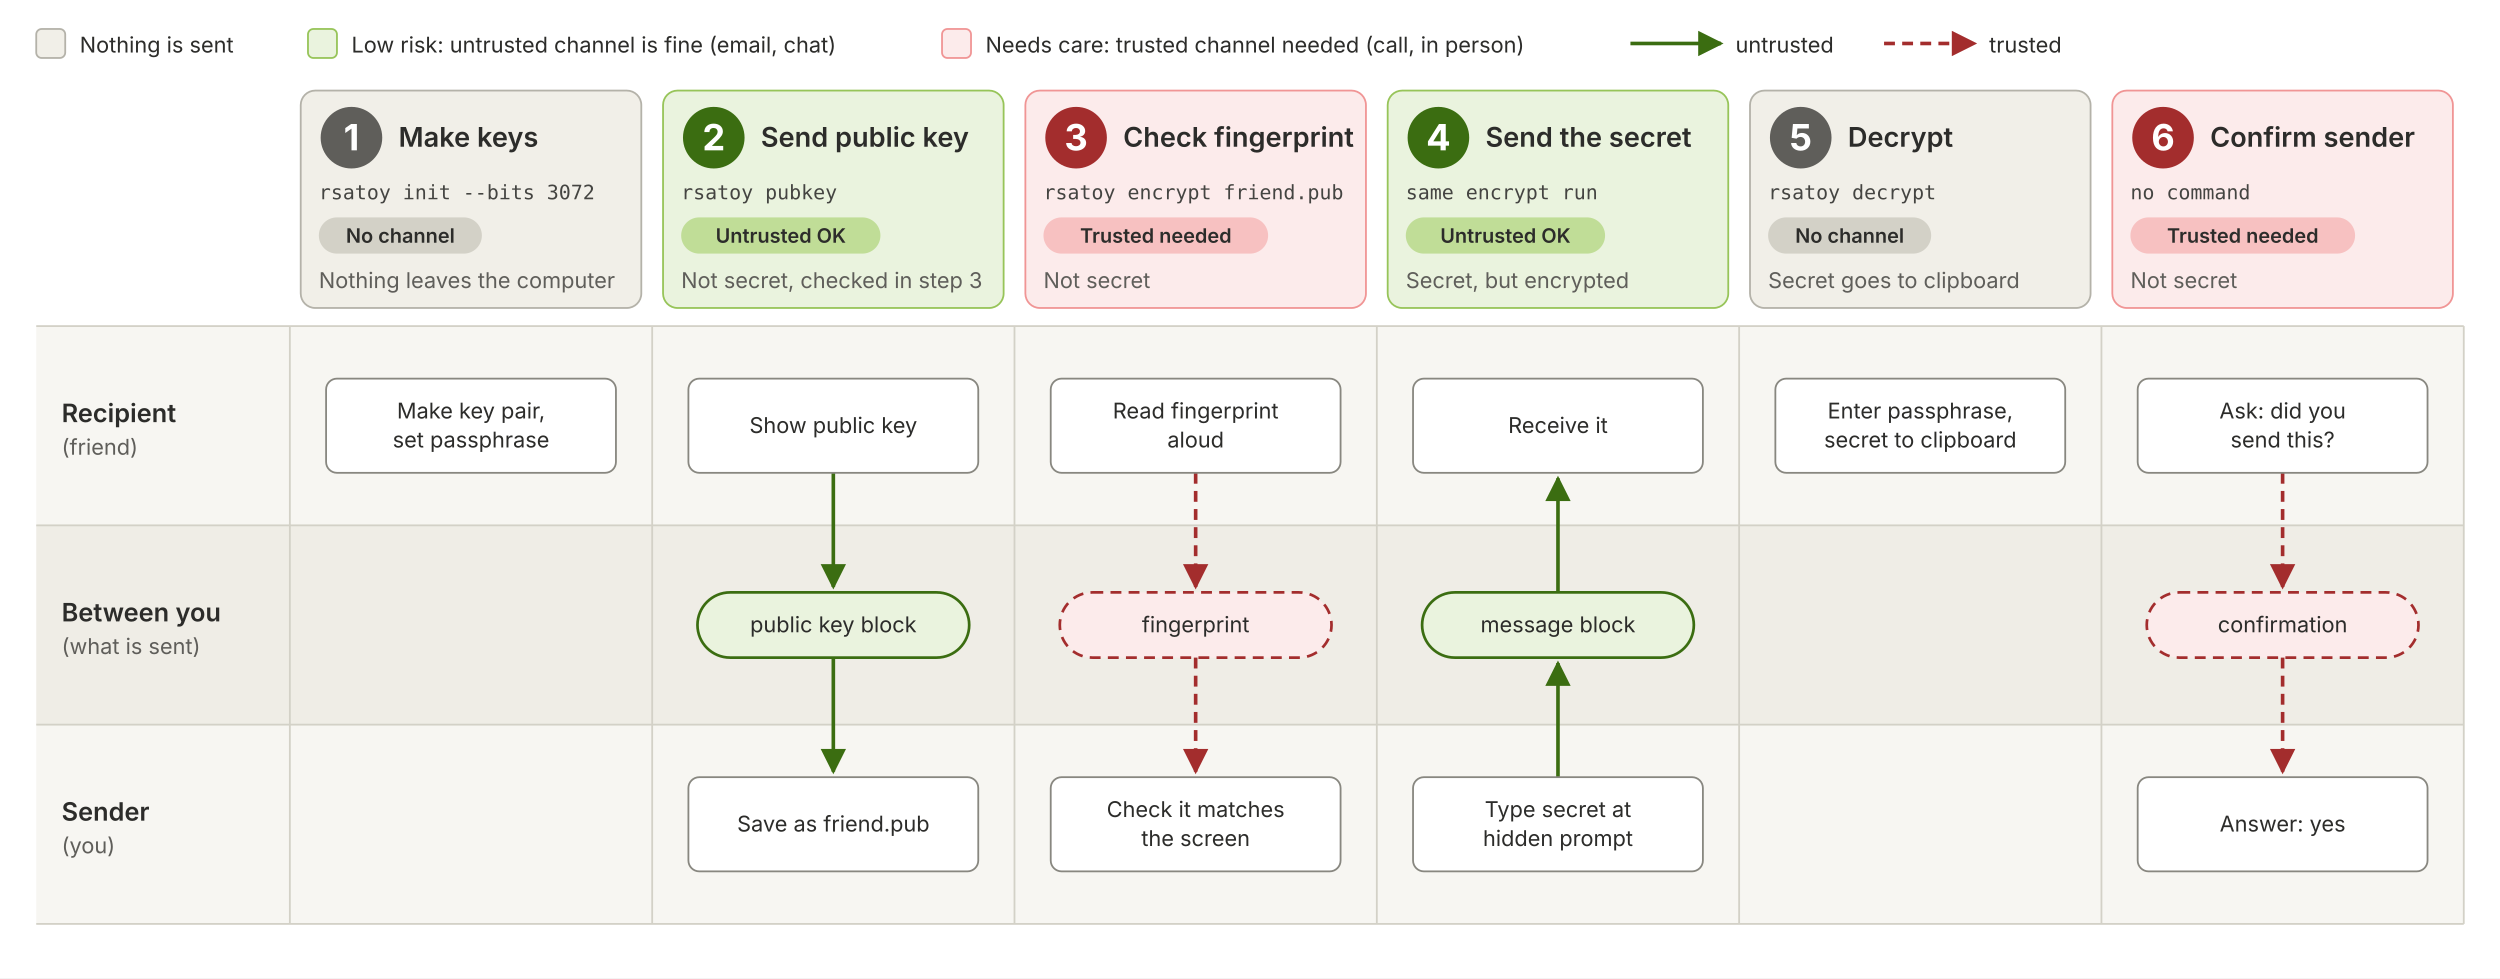
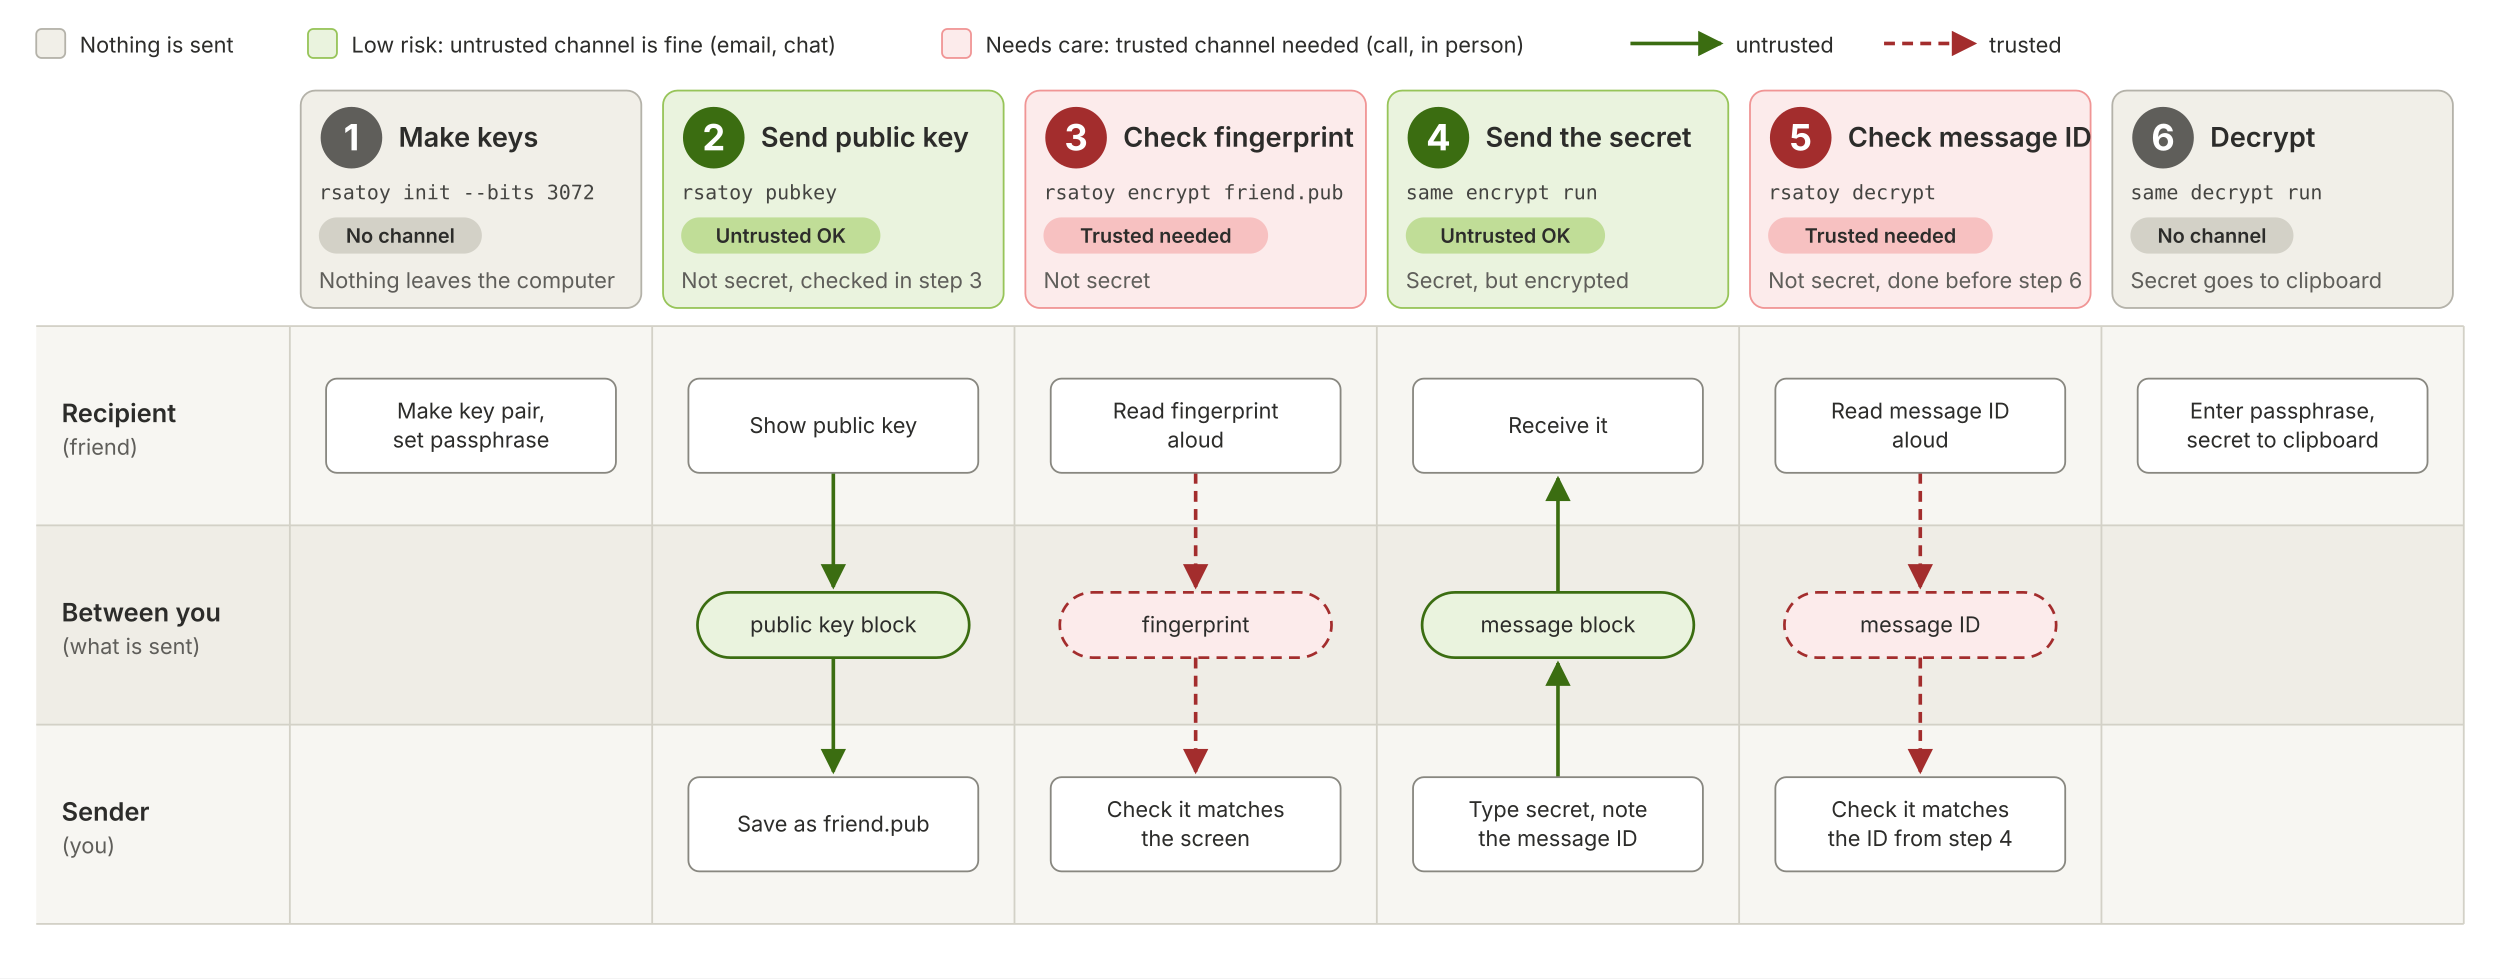
<svg xmlns="http://www.w3.org/2000/svg" width="1380" height="540" viewBox="0 0 1380 540" role="img">
  <style>
.bg{fill:#fff} text{font-family:-apple-system,"Segoe UI",system-ui,sans-serif;fill:#2c2c2a}
.title{font-size:15px;font-weight:600} .cmd{font-family:ui-monospace,Menlo,Consolas,monospace;font-size:11px;fill:#444441}
.note{font-size:12px;fill:#5f5e5a} .small{font-size:12px} .lane-label{font-size:14px;font-weight:600}
.lane-a{fill:#f7f6f2} .lane-b{fill:#efede6} .grid{stroke:#d3d1c7;stroke-width:1}
.action{fill:#fff;stroke:#888780;stroke-width:1}
.card-none{fill:#f1efe8;stroke:#b4b2a9} .card-un{fill:#eaf3de;stroke:#97c459} .card-tr{fill:#fcebeb;stroke:#f09595}
.badge-none{fill:#d3d1c7} .badge-un{fill:#c0dd97} .badge-tr{fill:#f7c1c1} .badge-text{font-size:11px;font-weight:600}
.num-text{font-size:20px;font-weight:700;fill:#fff} .num-none{fill:#5f5e5a} .num-un{fill:#3b6d11} .num-tr{fill:#a32d2d}
.item-un{fill:#eaf3de;stroke:#3b6d11;stroke-width:1.5} .item-tr{fill:#fcebeb;stroke:#a32d2d;stroke-width:1.5;stroke-dasharray:6 4}
.arr-un{stroke:#3b6d11;stroke-width:2;fill:none} .arr-tr{stroke:#a32d2d;stroke-width:2;fill:none;stroke-dasharray:6 4}
.head-un{fill:#3b6d11} .head-tr{fill:#a32d2d}
@media (prefers-color-scheme: dark){
.bg{fill:#1f1f1e} text{fill:#f1efe8} .cmd{fill:#d3d1c7} .note{fill:#b4b2a9}
.lane-a{fill:#262625} .lane-b{fill:#2c2c2a} .grid{stroke:#444441}
.action{fill:#1f1f1e;stroke:#888780}
.card-none{fill:#2c2c2a;stroke:#5f5e5a} .card-un{fill:#173404;stroke:#639922} .card-tr{fill:#501313;stroke:#a32d2d}
.badge-none{fill:#444441} .badge-un{fill:#3b6d11} .badge-tr{fill:#791f1f}
.num-none{fill:#888780} .num-un{fill:#639922} .num-tr{fill:#e24b4a}
.item-un{fill:#173404;stroke:#97c459} .item-tr{fill:#501313;stroke:#f09595}
.arr-un{stroke:#97c459} .arr-tr{stroke:#f09595} .head-un{fill:#97c459} .head-tr{fill:#f09595}}
</style>
  <defs>
    <marker id="h-un" viewBox="0 0 10 10" refX="9" refY="5" markerWidth="7" markerHeight="7" orient="auto-start-reverse">
      <path class="head-un" d="M0 0L10 5L0 10z" />
    </marker>
    <marker id="h-tr" viewBox="0 0 10 10" refX="9" refY="5" markerWidth="7" markerHeight="7" orient="auto-start-reverse">
      <path class="head-tr" d="M0 0L10 5L0 10z" />
    </marker>
  </defs>
  <rect class="bg" x="0" y="0" width="1380" height="540" />
  <rect class="card-none" x="20" y="16" width="16" height="16" rx="3" />
  <text class="small" x="44" y="29">Nothing is sent</text>
  <rect class="card-un" x="170" y="16" width="16" height="16" rx="3" />
  <text class="small" x="194" y="29">Low risk: untrusted channel is fine (email, chat)</text>
  <rect class="card-tr" x="520" y="16" width="16" height="16" rx="3" />
  <text class="small" x="544" y="29">Needs care: trusted channel needed (call, in person)</text>
  <line class="arr-un" x1="900" y1="24" x2="950" y2="24" marker-end="url(#h-un)" />
  <text class="small" x="958" y="29">untrusted</text>
  <line class="arr-tr" x1="1040" y1="24" x2="1090" y2="24" marker-end="url(#h-tr)" />
  <text class="small" x="1098" y="29">trusted</text>
  <rect class="lane-a" x="20" y="180" width="1340" height="110" />
  <text class="lane-label" x="34" y="233">Recipient</text>
  <text class="note" x="34" y="251">(friend)</text>
  <rect class="lane-b" x="20" y="290" width="1340" height="110" />
  <text class="lane-label" x="34" y="343">Between you</text>
  <text class="note" x="34" y="361">(what is sent)</text>
  <rect class="lane-a" x="20" y="400" width="1340" height="110" />
  <text class="lane-label" x="34" y="453">Sender</text>
  <text class="note" x="34" y="471">(you)</text>
  <line class="grid" x1="20" y1="180" x2="1360" y2="180" />
  <line class="grid" x1="20" y1="290" x2="1360" y2="290" />
  <line class="grid" x1="20" y1="400" x2="1360" y2="400" />
  <line class="grid" x1="20" y1="510" x2="1360" y2="510" />
  <line class="grid" x1="160" y1="180" x2="160" y2="510" />
  <line class="grid" x1="360" y1="180" x2="360" y2="510" />
  <line class="grid" x1="560" y1="180" x2="560" y2="510" />
  <line class="grid" x1="760" y1="180" x2="760" y2="510" />
  <line class="grid" x1="960" y1="180" x2="960" y2="510" />
  <line class="grid" x1="1160" y1="180" x2="1160" y2="510" />
  <line class="grid" x1="1360" y1="180" x2="1360" y2="510" />
  <rect class="card-none" x="166" y="50" width="188" height="120" rx="8" />
  <circle class="num-none" cx="194" cy="76" r="17" />
  <text class="num-text" x="194" y="83" text-anchor="middle">1</text>
  <text class="title" x="220" y="81">Make keys</text>
  <text class="cmd" x="176" y="110">rsatoy init --bits 3072</text>
  <rect class="badge-none" x="176" y="120" width="90" height="20" rx="10" />
  <text class="badge-text" x="221.0" y="134" text-anchor="middle">No channel</text>
  <text class="note" x="176" y="159">Nothing leaves the computer</text>
  <rect class="card-un" x="366" y="50" width="188" height="120" rx="8" />
  <circle class="num-un" cx="394" cy="76" r="17" />
  <text class="num-text" x="394" y="83" text-anchor="middle">2</text>
  <text class="title" x="420" y="81">Send public key</text>
  <text class="cmd" x="376" y="110">rsatoy pubkey</text>
  <rect class="badge-un" x="376" y="120" width="110" height="20" rx="10" />
  <text class="badge-text" x="431.0" y="134" text-anchor="middle">Untrusted OK</text>
  <text class="note" x="376" y="159">Not secret, checked in step 3</text>
  <rect class="card-tr" x="566" y="50" width="188" height="120" rx="8" />
  <circle class="num-tr" cx="594" cy="76" r="17" />
  <text class="num-text" x="594" y="83" text-anchor="middle">3</text>
  <text class="title" x="620" y="81">Check fingerprint</text>
  <text class="cmd" x="576" y="110">rsatoy encrypt friend.pub</text>
  <rect class="badge-tr" x="576" y="120" width="124" height="20" rx="10" />
  <text class="badge-text" x="638.0" y="134" text-anchor="middle">Trusted needed</text>
  <text class="note" x="576" y="159">Not secret</text>
  <rect class="card-un" x="766" y="50" width="188" height="120" rx="8" />
  <circle class="num-un" cx="794" cy="76" r="17" />
  <text class="num-text" x="794" y="83" text-anchor="middle">4</text>
  <text class="title" x="820" y="81">Send the secret</text>
  <text class="cmd" x="776" y="110">same encrypt run</text>
  <rect class="badge-un" x="776" y="120" width="110" height="20" rx="10" />
  <text class="badge-text" x="831.0" y="134" text-anchor="middle">Untrusted OK</text>
  <text class="note" x="776" y="159">Secret, but encrypted</text>
-   <rect class="card-none" x="966" y="50" width="188" height="120" rx="8" />
-   <circle class="num-none" cx="994" cy="76" r="17" />
+   <rect class="card-tr" x="966" y="50" width="188" height="120" rx="8" />
+   <circle class="num-tr" cx="994" cy="76" r="17" />
  <text class="num-text" x="994" y="83" text-anchor="middle">5</text>
-   <text class="title" x="1020" y="81">Decrypt</text>
+   <text class="title" x="1020" y="81">Check message ID</text>
  <text class="cmd" x="976" y="110">rsatoy decrypt</text>
-   <rect class="badge-none" x="976" y="120" width="90" height="20" rx="10" />
-   <text class="badge-text" x="1021.0" y="134" text-anchor="middle">No channel</text>
-   <text class="note" x="976" y="159">Secret goes to clipboard</text>
-   <rect class="card-tr" x="1166" y="50" width="188" height="120" rx="8" />
-   <circle class="num-tr" cx="1194" cy="76" r="17" />
+   <rect class="badge-tr" x="976" y="120" width="124" height="20" rx="10" />
+   <text class="badge-text" x="1038.0" y="134" text-anchor="middle">Trusted needed</text>
+   <text class="note" x="976" y="159">Not secret, done before step 6</text>
+   <rect class="card-none" x="1166" y="50" width="188" height="120" rx="8" />
+   <circle class="num-none" cx="1194" cy="76" r="17" />
  <text class="num-text" x="1194" y="83" text-anchor="middle">6</text>
-   <text class="title" x="1220" y="81">Confirm sender</text>
-   <text class="cmd" x="1176" y="110">no command</text>
-   <rect class="badge-tr" x="1176" y="120" width="124" height="20" rx="10" />
-   <text class="badge-text" x="1238.0" y="134" text-anchor="middle">Trusted needed</text>
-   <text class="note" x="1176" y="159">Not secret</text>
+   <text class="title" x="1220" y="81">Decrypt</text>
+   <text class="cmd" x="1176" y="110">same decrypt run</text>
+   <rect class="badge-none" x="1176" y="120" width="90" height="20" rx="10" />
+   <text class="badge-text" x="1221.0" y="134" text-anchor="middle">No channel</text>
+   <text class="note" x="1176" y="159">Secret goes to clipboard</text>
  <rect class="item-un" x="385" y="327" width="150" height="36" rx="18" />
  <text class="small" x="460" y="349" text-anchor="middle">public key block</text>
  <line class="arr-un" x1="460" y1="261" x2="460" y2="324" marker-end="url(#h-un)" />
  <line class="arr-un" x1="460" y1="363" x2="460" y2="426" marker-end="url(#h-un)" />
  <rect class="item-tr" x="585" y="327" width="150" height="36" rx="18" />
  <text class="small" x="660" y="349" text-anchor="middle">fingerprint</text>
  <line class="arr-tr" x1="660" y1="261" x2="660" y2="324" marker-end="url(#h-tr)" />
  <line class="arr-tr" x1="660" y1="363" x2="660" y2="426" marker-end="url(#h-tr)" />
  <rect class="item-un" x="785" y="327" width="150" height="36" rx="18" />
  <text class="small" x="860" y="349" text-anchor="middle">message block</text>
  <line class="arr-un" x1="860" y1="429" x2="860" y2="366" marker-end="url(#h-un)" />
  <line class="arr-un" x1="860" y1="327" x2="860" y2="264" marker-end="url(#h-un)" />
-   <rect class="item-tr" x="1185" y="327" width="150" height="36" rx="18" />
-   <text class="small" x="1260" y="349" text-anchor="middle">confirmation</text>
-   <line class="arr-tr" x1="1260" y1="261" x2="1260" y2="324" marker-end="url(#h-tr)" />
-   <line class="arr-tr" x1="1260" y1="363" x2="1260" y2="426" marker-end="url(#h-tr)" />
+   <rect class="item-tr" x="985" y="327" width="150" height="36" rx="18" />
+   <text class="small" x="1060" y="349" text-anchor="middle">message ID</text>
+   <line class="arr-tr" x1="1060" y1="261" x2="1060" y2="324" marker-end="url(#h-tr)" />
+   <line class="arr-tr" x1="1060" y1="363" x2="1060" y2="426" marker-end="url(#h-tr)" />
  <rect class="action" x="180" y="209" width="160" height="52" rx="6" />
  <text class="small" x="260" y="231" text-anchor="middle">Make key pair,</text>
  <text class="small" x="260" y="247" text-anchor="middle">set passphrase</text>
  <rect class="action" x="380" y="209" width="160" height="52" rx="6" />
  <text class="small" x="460" y="239" text-anchor="middle">Show public key</text>
  <rect class="action" x="380" y="429" width="160" height="52" rx="6" />
  <text class="small" x="460" y="459" text-anchor="middle">Save as friend.pub</text>
  <rect class="action" x="580" y="209" width="160" height="52" rx="6" />
  <text class="small" x="660" y="231" text-anchor="middle">Read fingerprint</text>
  <text class="small" x="660" y="247" text-anchor="middle">aloud</text>
  <rect class="action" x="580" y="429" width="160" height="52" rx="6" />
  <text class="small" x="660" y="451" text-anchor="middle">Check it matches</text>
  <text class="small" x="660" y="467" text-anchor="middle">the screen</text>
  <rect class="action" x="780" y="429" width="160" height="52" rx="6" />
-   <text class="small" x="860" y="451" text-anchor="middle">Type secret at</text>
-   <text class="small" x="860" y="467" text-anchor="middle">hidden prompt</text>
+   <text class="small" x="860" y="451" text-anchor="middle">Type secret, note</text>
+   <text class="small" x="860" y="467" text-anchor="middle">the message ID</text>
  <rect class="action" x="780" y="209" width="160" height="52" rx="6" />
  <text class="small" x="860" y="239" text-anchor="middle">Receive it</text>
  <rect class="action" x="980" y="209" width="160" height="52" rx="6" />
-   <text class="small" x="1060" y="231" text-anchor="middle">Enter passphrase,</text>
-   <text class="small" x="1060" y="247" text-anchor="middle">secret to clipboard</text>
+   <text class="small" x="1060" y="231" text-anchor="middle">Read message ID</text>
+   <text class="small" x="1060" y="247" text-anchor="middle">aloud</text>
+   <rect class="action" x="980" y="429" width="160" height="52" rx="6" />
+   <text class="small" x="1060" y="451" text-anchor="middle">Check it matches</text>
+   <text class="small" x="1060" y="467" text-anchor="middle">the ID from step 4</text>
  <rect class="action" x="1180" y="209" width="160" height="52" rx="6" />
-   <text class="small" x="1260" y="231" text-anchor="middle">Ask: did you</text>
-   <text class="small" x="1260" y="247" text-anchor="middle">send this?</text>
-   <rect class="action" x="1180" y="429" width="160" height="52" rx="6" />
-   <text class="small" x="1260" y="459" text-anchor="middle">Answer: yes</text>
+   <text class="small" x="1260" y="231" text-anchor="middle">Enter passphrase,</text>
+   <text class="small" x="1260" y="247" text-anchor="middle">secret to clipboard</text>
</svg>
